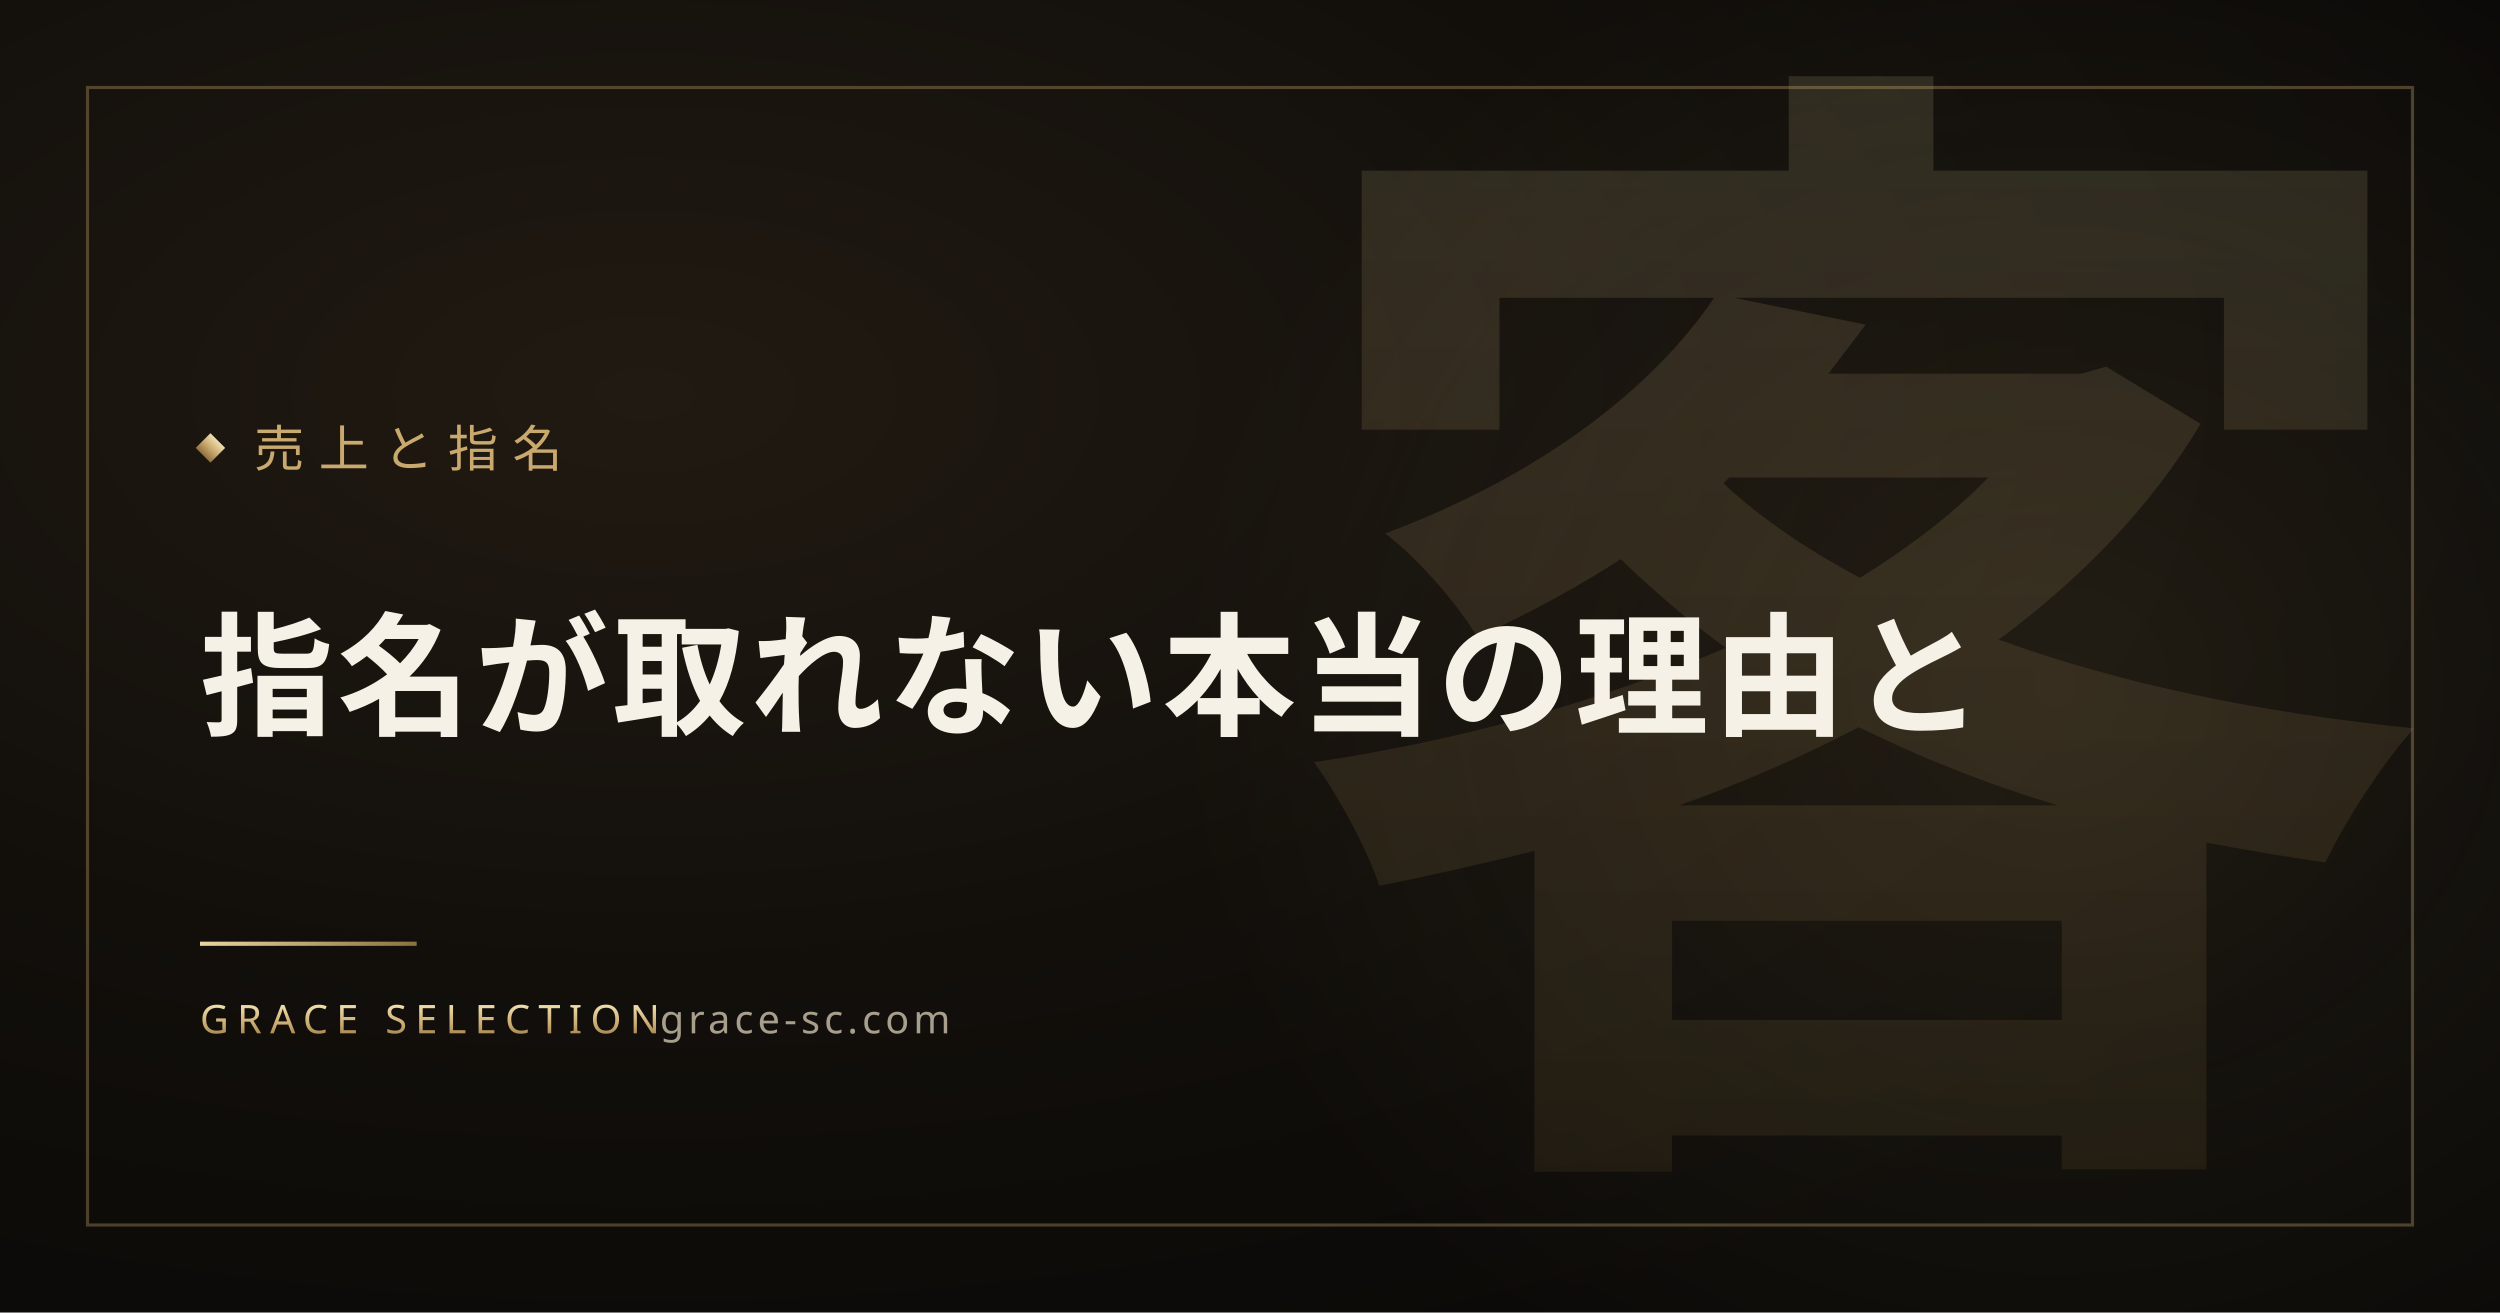
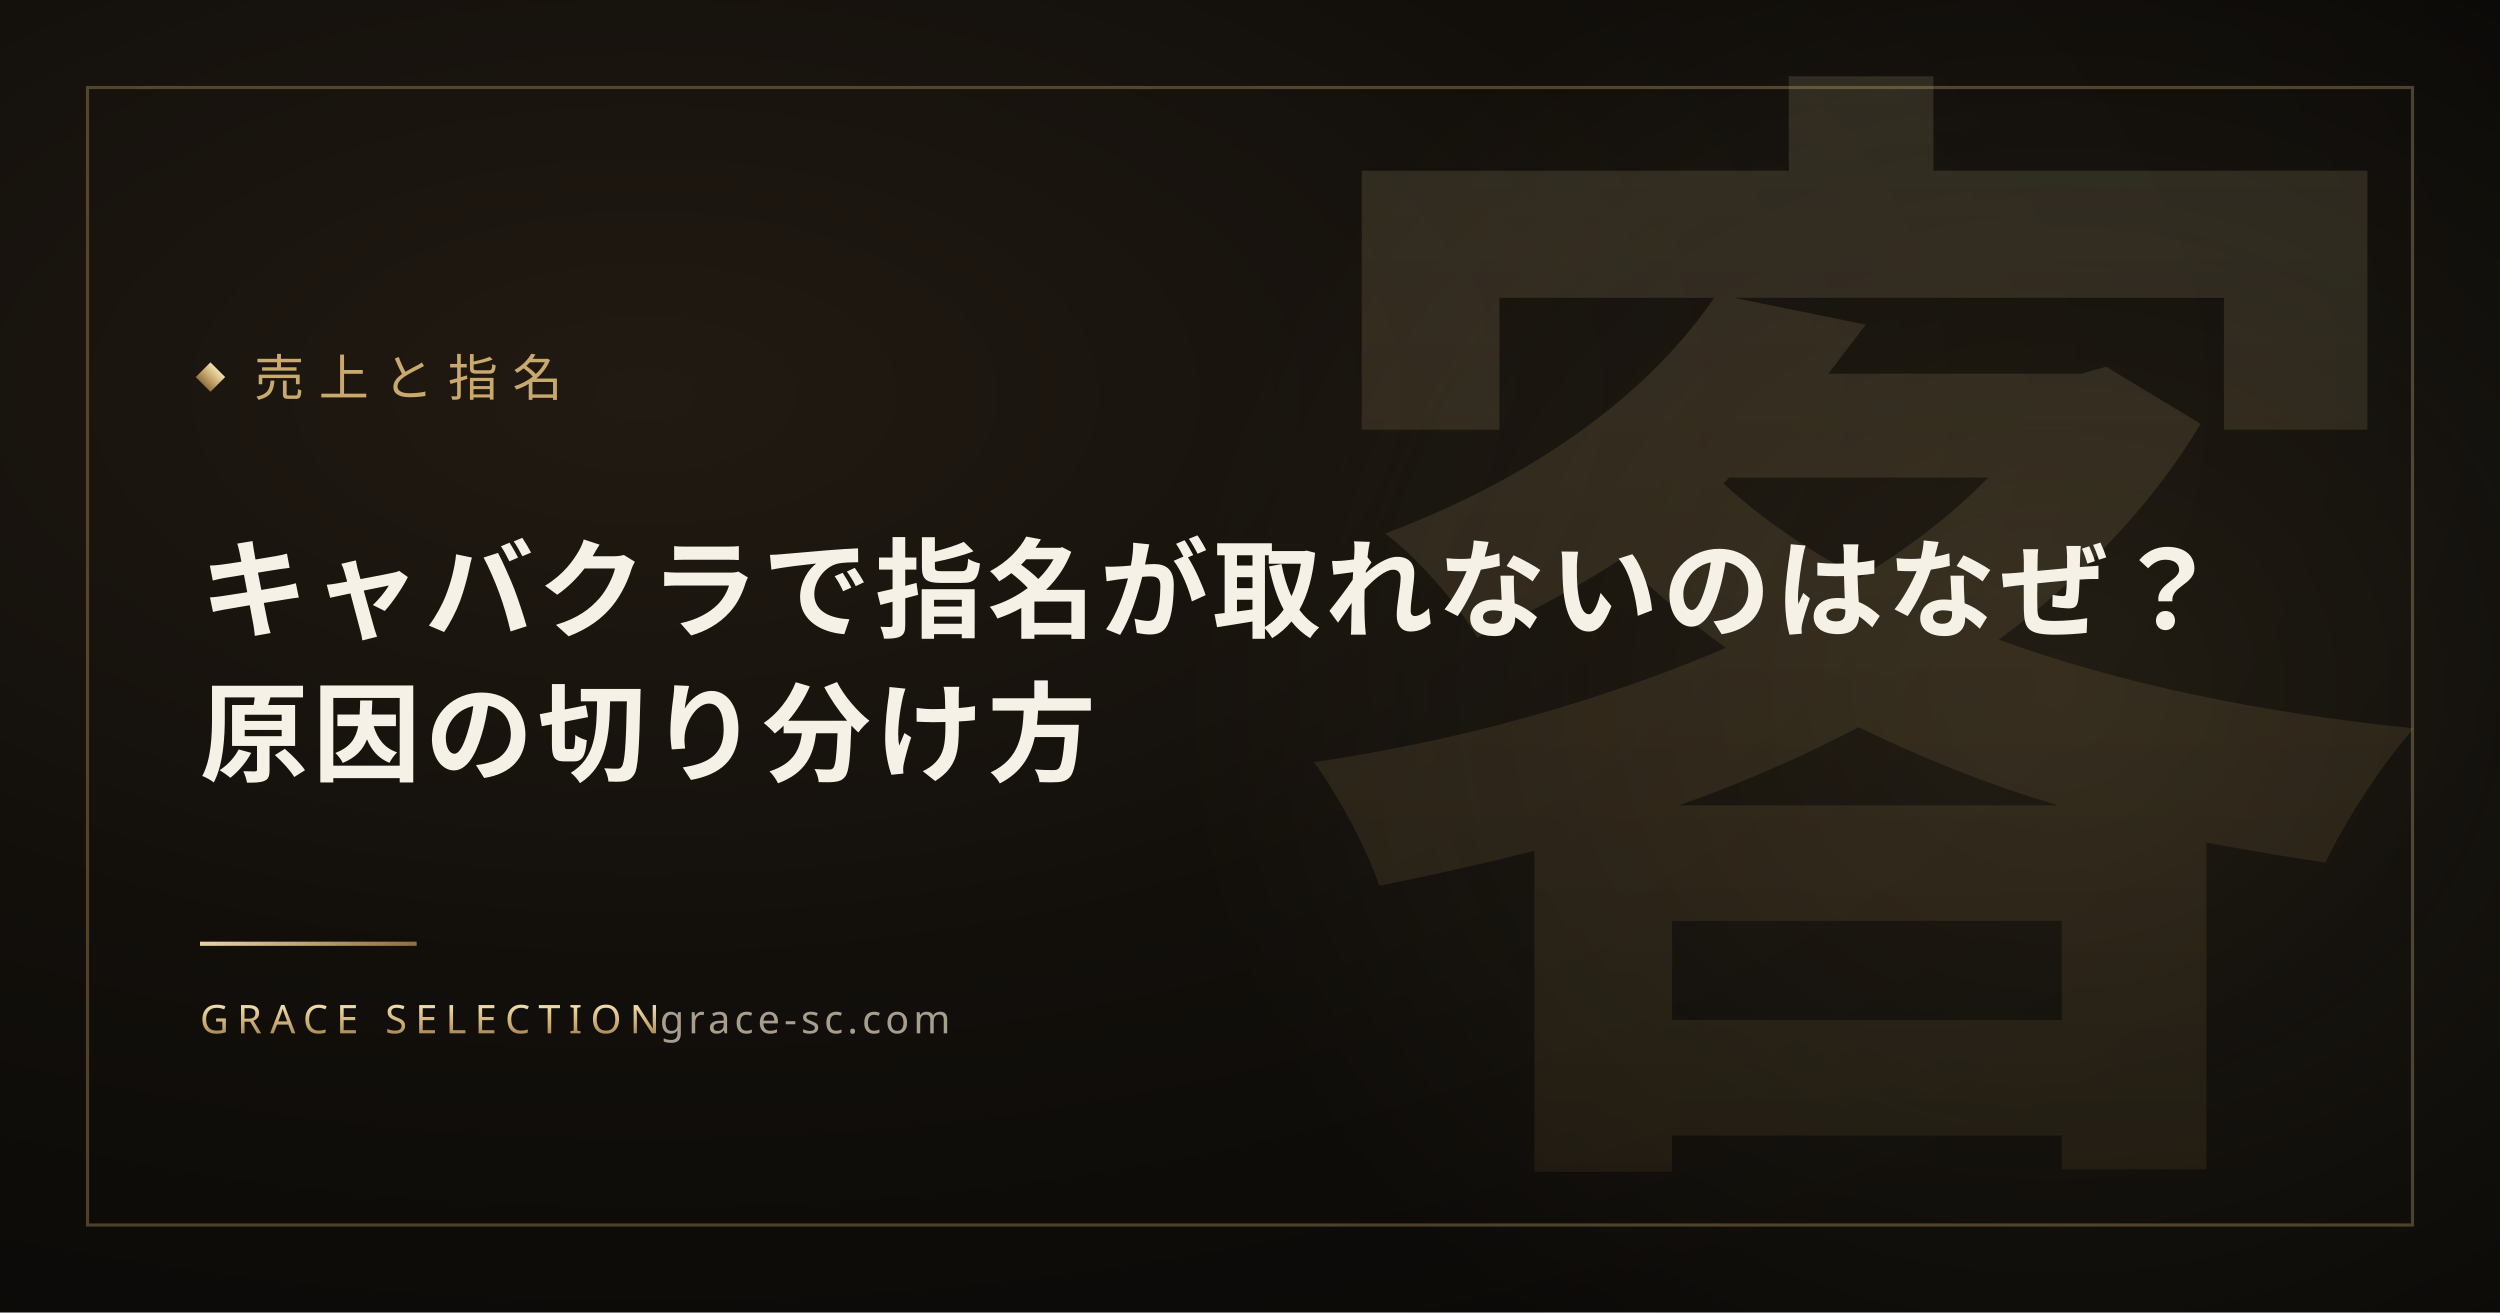
<svg xmlns="http://www.w3.org/2000/svg" viewBox="0 0 1200 630" width="1200" height="630" preserveAspectRatio="xMidYMid slice">
  <defs>
    <radialGradient id="warm" cx="26%" cy="30%" r="80%">
      <stop offset="0%" stop-color="#211A12" />
      <stop offset="55%" stop-color="#120F0B" />
      <stop offset="100%" stop-color="#0B0A08" />
    </radialGradient>
    <radialGradient id="lift" cx="50%" cy="50%" r="50%">
      <stop offset="0%" stop-color="#C9A96E" stop-opacity="0.10" />
      <stop offset="100%" stop-color="#C9A96E" stop-opacity="0" />
    </radialGradient>
    <linearGradient id="foil" x1="0" y1="0" x2="0" y2="1">
      <stop offset="0%" stop-color="#F0DFAE" />
      <stop offset="52%" stop-color="#C9A96E" />
      <stop offset="100%" stop-color="#8E7040" />
    </linearGradient>
    <linearGradient id="foilrule" x1="0" y1="0" x2="1" y2="0">
      <stop offset="0%" stop-color="#E8D5A3" />
      <stop offset="100%" stop-color="#8E7040" />
    </linearGradient>
  </defs>
  <rect width="1200" height="630" fill="url(#warm)" />
  <ellipse cx="985" cy="330" rx="420" ry="380" fill="url(#lift)" />
  <text x="1175" y="512" text-anchor="end" font-family="'Noto Serif JP','Hiragino Mincho ProN','Yu Mincho','BIZ UDPMincho',serif" font-size="560" font-weight="600" fill="url(#foil)" opacity="0.13">客</text>
  <rect x="42" y="42" width="1116" height="546" fill="none" stroke="#C9A96E" stroke-opacity="0.34" stroke-width="1.5" />
-   <rect x="96" y="210" width="10" height="10" transform="rotate(45 101 215)" fill="url(#foil)" />
-   <text x="122" y="224" font-family="'Noto Sans JP','Hiragino Sans','Yu Gothic','Meiryo',sans-serif" font-size="24" letter-spacing="7" font-weight="500" fill="#C9A96E">売上と指名</text>
-   <text x="96" y="348" font-family="'Noto Serif JP','Hiragino Mincho ProN','Yu Mincho','BIZ UDPMincho',serif" font-size="64" font-weight="600" fill="#F6F1E6" letter-spacing="2">指名が取れない本当の理由と</text>
+   <rect x="96" y="176" width="10" height="10" transform="rotate(45 101 181)" fill="url(#foil)" />
+   <text x="122" y="190" font-family="'Noto Sans JP','Hiragino Sans','Yu Gothic','Meiryo',sans-serif" font-size="24" letter-spacing="7" font-weight="500" fill="#C9A96E">売上と指名</text>
+   <text x="96" y="302" font-family="'Noto Serif JP','Hiragino Mincho ProN','Yu Mincho','BIZ UDPMincho',serif" font-size="52" font-weight="600" fill="#F6F1E6" letter-spacing="2">キャバクラで指名が取れないのはなぜ？</text>
+   <text x="96" y="371" font-family="'Noto Serif JP','Hiragino Mincho ProN','Yu Mincho','BIZ UDPMincho',serif" font-size="52" font-weight="600" fill="#F6F1E6" letter-spacing="2">原因の切り分け方</text>
  <rect x="96" y="452" width="104" height="2" fill="url(#foilrule)" />
  <text x="96" y="496" font-family="'Noto Sans JP','Hiragino Sans','Yu Gothic','Meiryo',sans-serif" font-size="19" letter-spacing="4" font-weight="500" fill="url(#foil)">GRACE SELECTION<tspan fill="#A79E8C" letter-spacing="2" font-weight="400">　grace-sc.com</tspan>
  </text>
</svg>
